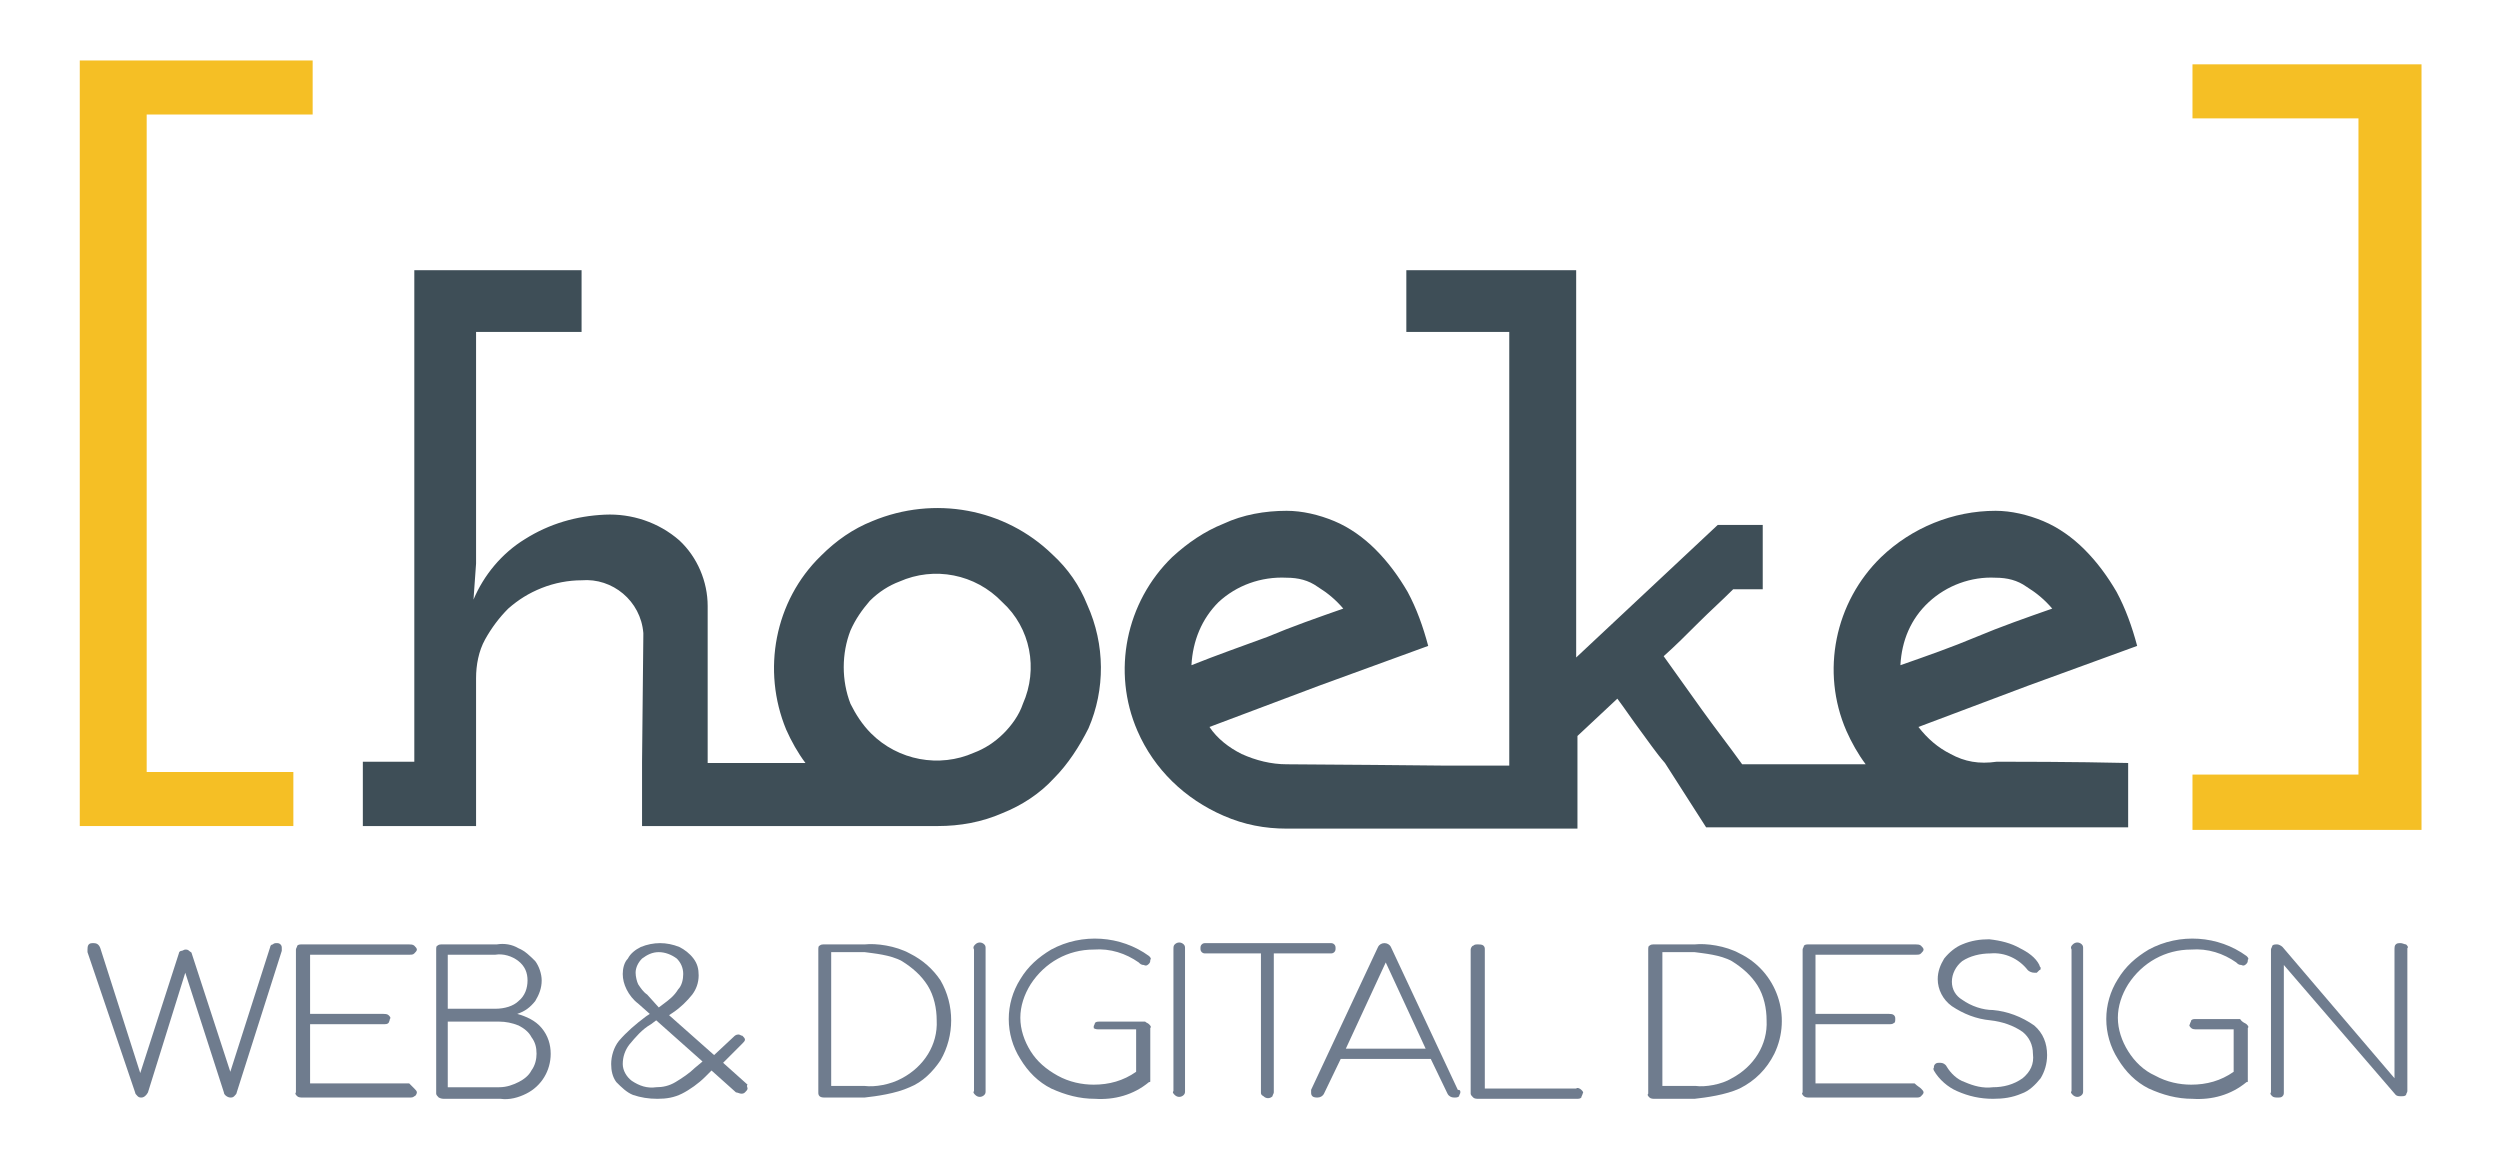
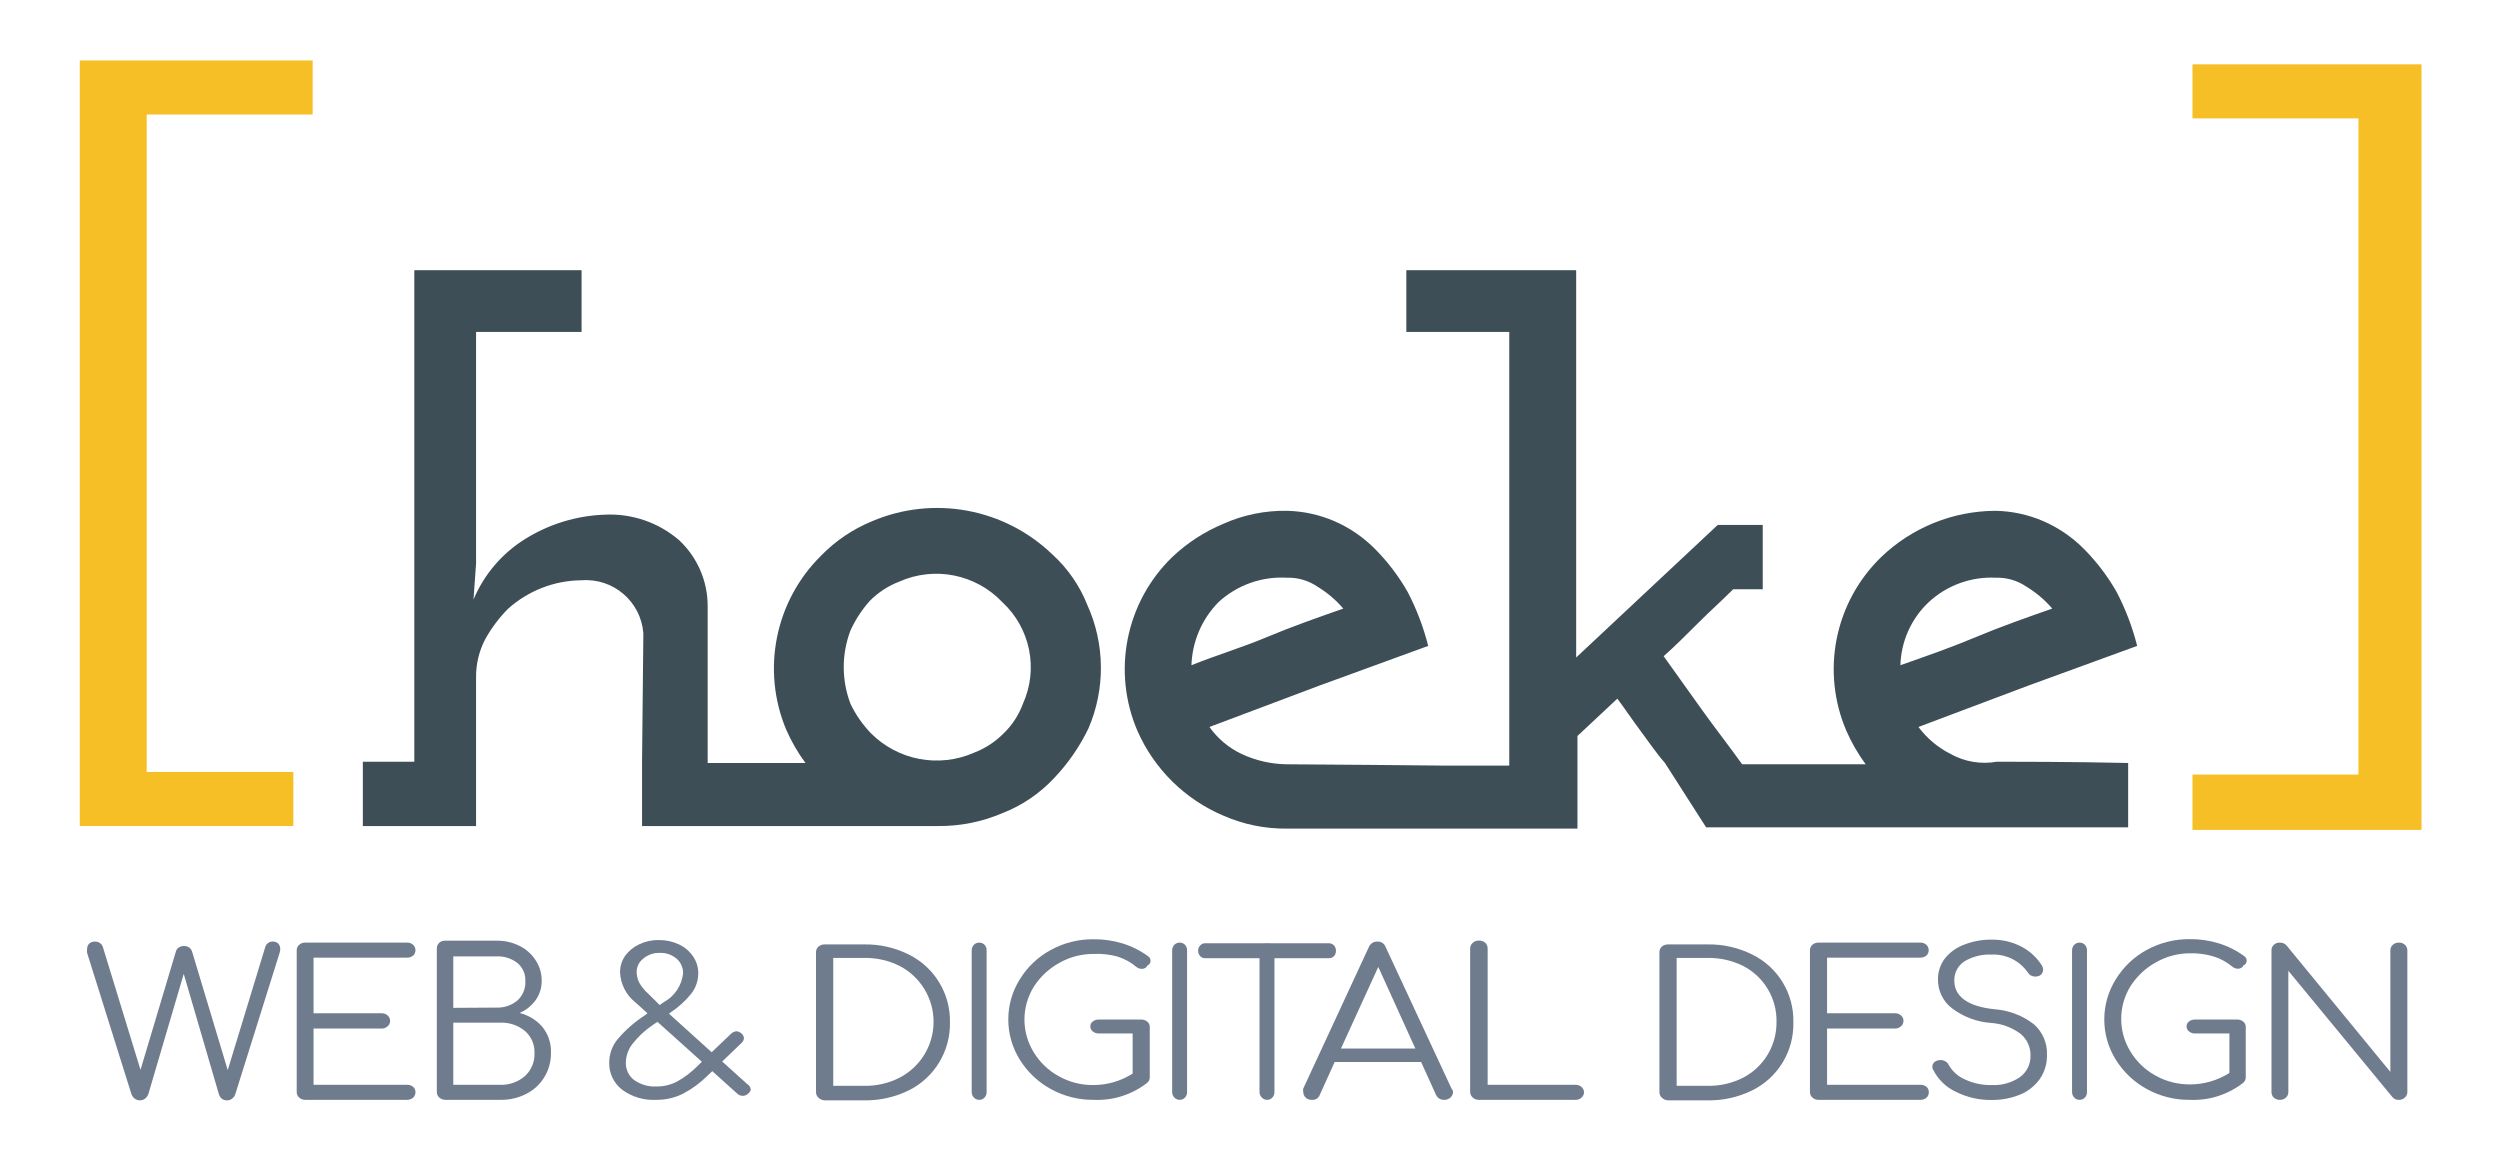
- <svg xmlns="http://www.w3.org/2000/svg" version="1.1" x="0px" y="0px" viewBox="0 0 194.3 90.5" style="enable-background:new 0 0 194.3 90.5;" xml:space="preserve">
-   <style type="text/css">
- 	.st0{fill:#F5BF25;}
- 	.st1{fill:#3E4E57;}
- 	.st2{fill:#6F7C8E;}
- </style>
-   <g id="Layer_1">
+ <svg xmlns="http://www.w3.org/2000/svg" id="Layer_1" data-name="Layer 1" width="194.3" height="90.5" viewBox="0 0 194.3 90.5">
+   <g id="Layer_1-2" data-name="Layer 1">
    <g>
      <g>
-         <polygon class="st0" points="188.2,64.5 170.4,64.5 170.4,60.2 183.3,60.2 183.3,9.2 170.4,9.2 170.4,5 188.2,5    " />
-         <polygon class="st0" points="6.2,64.2 22.8,64.2 22.8,60 11.4,60 11.4,8.9 24.3,8.9 24.3,4.7 6.2,4.7    " />
+         <polygon points="188.2 64.5 170.4 64.5 170.4 60.2 183.3 60.2 183.3 9.2 170.4 9.2 170.4 5 188.2 5 188.2 64.5" style="fill: #f5bf25" />
+         <polygon points="6.2 64.2 22.8 64.2 22.8 60 11.4 60 11.4 8.9 24.3 8.9 24.3 4.7 6.2 4.7 6.2 64.2" style="fill: #f5bf25" />
      </g>
      <g>
-         <path class="st1" d="M84.5,47c-0.6-1.5-1.5-2.8-2.7-3.9c-3.7-3.6-9.2-4.6-14-2.6c-1.5,0.6-2.8,1.5-4,2.7     c-3.6,3.5-4.6,8.9-2.7,13.5c0.4,0.9,0.9,1.8,1.5,2.6H55V47.1c0-1.9-0.8-3.8-2.2-5.1c-1.6-1.4-3.7-2.1-5.8-2     c-2.2,0.1-4.3,0.7-6.2,1.9c-1.8,1.1-3.2,2.8-4,4.7l0.2-2.8v-18h8.2V21h-13v38.2h-4v5H37V52.7c0-1,0.2-2.1,0.7-3s1.1-1.7,1.8-2.4     c0.8-0.7,1.6-1.2,2.6-1.6c1-0.4,2.1-0.6,3.1-0.6c2.4-0.2,4.6,1.6,4.8,4.1c0,0,0,0,0,0.1v0.1l-0.1,9.8v5h23c1.7,0,3.4-0.3,5-1     c1.5-0.6,2.9-1.5,4-2.7c1.1-1.1,2-2.5,2.7-3.9C85.9,53.6,85.9,50.1,84.5,47L84.5,47z M79.5,54.7c-0.3,0.9-0.9,1.7-1.5,2.3     c-0.7,0.7-1.5,1.2-2.3,1.5c-2.7,1.2-5.9,0.6-8-1.5c-0.7-0.7-1.2-1.5-1.6-2.3c-0.7-1.8-0.7-3.9,0-5.7c0.4-0.9,0.9-1.6,1.5-2.3     c0.7-0.7,1.5-1.2,2.3-1.5c2.7-1.2,5.9-0.6,8,1.6C80.1,48.8,80.7,52,79.5,54.7L79.5,54.7z" />
-         <path class="st1" d="M151.6,58.6c-1-0.5-1.8-1.2-2.5-2.1l8.5-3.2l8.5-3.1c-0.4-1.5-0.9-2.9-1.6-4.2c-0.7-1.2-1.5-2.3-2.5-3.3     c-0.9-0.9-2-1.7-3.2-2.2s-2.5-0.8-3.7-0.8c-3.3,0-6.5,1.3-8.9,3.6c-3.6,3.5-4.7,8.9-2.7,13.5c0.4,0.9,0.9,1.8,1.5,2.6h-9.6     c-1-1.4-2.1-2.8-3.1-4.2s-2-2.8-3-4.2c0.9-0.8,1.8-1.7,2.7-2.6s1.8-1.7,2.7-2.6h2.3v-5h-3.5l-11,10.3V21h-13.2v4.8h8v33.7H112     c0,0-10-0.1-12-0.1c-1.2,0-2.4-0.3-3.5-0.8c-1-0.5-1.9-1.2-2.5-2.1l8.5-3.2l8.5-3.1c-0.4-1.5-0.9-2.9-1.6-4.2     c-0.7-1.2-1.5-2.3-2.5-3.3c-0.9-0.9-2-1.7-3.2-2.2s-2.5-0.8-3.7-0.8c-1.7,0-3.4,0.3-4.9,1c-1.5,0.6-2.8,1.5-4,2.6     c-3.6,3.5-4.7,8.9-2.7,13.5c1.3,3,3.7,5.3,6.7,6.6c1.6,0.7,3.2,1,4.9,1h22.6v-7.2l3.1-2.9c0.6,0.8,1.2,1.7,1.8,2.5     c0.6,0.8,1.2,1.7,1.9,2.5l3.2,5h32.8v-5c-4.2-0.1-9.1-0.1-10.2-0.1C153.8,59.4,152.7,59.2,151.6,58.6z M94.7,46.8     c1.4-1.3,3.3-2,5.3-1.9c0.9,0,1.7,0.2,2.4,0.7c0.8,0.5,1.4,1,2,1.7c-2,0.7-4,1.4-5.9,2.2c-1.9,0.7-3.9,1.4-5.9,2.2     C92.7,49.8,93.4,48.1,94.7,46.8z M149.9,46.8c1.4-1.3,3.3-2,5.2-1.9c0.9,0,1.7,0.2,2.4,0.7c0.8,0.5,1.4,1,2,1.7     c-2,0.7-4,1.4-5.9,2.2s-3.9,1.5-5.9,2.2C147.8,49.8,148.5,48.1,149.9,46.8z" />
+         <path d="M84.5,47a10.54,10.54,0,0,0-2.7-3.9,12.91,12.91,0,0,0-14-2.6,11.79,11.79,0,0,0-4,2.7,12.32,12.32,0,0,0-2.7,13.5,13.5,13.5,0,0,0,1.5,2.6H55V47.1A7,7,0,0,0,52.8,42,8.23,8.23,0,0,0,47,40a12.51,12.51,0,0,0-6.2,1.9,10.16,10.16,0,0,0-4,4.7l.2-2.8v-18h8.2V21h-13V59.2h-4v5H37V52.7a6.3,6.3,0,0,1,.7-3,10.77,10.77,0,0,1,1.8-2.4,8.69,8.69,0,0,1,2.6-1.6,8.53,8.53,0,0,1,3.1-.6A4.47,4.47,0,0,1,50,49.2v.2l-.1,9.8v5h23a12.41,12.41,0,0,0,5-1,10.9,10.9,0,0,0,4-2.7,15.1,15.1,0,0,0,2.7-3.9,11.89,11.89,0,0,0-.1-9.6Zm-5,7.7A6.13,6.13,0,0,1,78,57a6.51,6.51,0,0,1-2.3,1.5,7.21,7.21,0,0,1-8-1.5,8.68,8.68,0,0,1-1.6-2.3,8,8,0,0,1,0-5.7,9.13,9.13,0,0,1,1.5-2.3,6.51,6.51,0,0,1,2.3-1.5,7.07,7.07,0,0,1,8,1.6,6.89,6.89,0,0,1,1.6,7.9Z" style="fill: #3e4e57" />
+         <path d="M151.6,58.6a7.21,7.21,0,0,1-2.5-2.1l8.5-3.2,8.5-3.1a19.22,19.22,0,0,0-1.6-4.2,15.94,15.94,0,0,0-2.5-3.3,10.16,10.16,0,0,0-3.2-2.2,9.86,9.86,0,0,0-3.7-.8,12.9,12.9,0,0,0-8.9,3.6,12.14,12.14,0,0,0-2.7,13.5,13.5,13.5,0,0,0,1.5,2.6h-9.6c-1-1.4-2.1-2.8-3.1-4.2l-3-4.2c.9-.8,1.8-1.7,2.7-2.6s1.8-1.7,2.7-2.6H137v-5h-3.5l-11,10.3V21H109.3v4.8h8V59.5H112s-10-.1-12-.1a8.53,8.53,0,0,1-3.5-.8A6.41,6.41,0,0,1,94,56.5l8.5-3.2,8.5-3.1a19.22,19.22,0,0,0-1.6-4.2,15.94,15.94,0,0,0-2.5-3.3,10.16,10.16,0,0,0-3.2-2.2,9.86,9.86,0,0,0-3.7-.8,11.62,11.62,0,0,0-4.9,1,13.13,13.13,0,0,0-4,2.6,12.14,12.14,0,0,0-2.7,13.5,12.71,12.71,0,0,0,6.7,6.6,11.94,11.94,0,0,0,4.9,1h22.6V57.2l3.1-2.9c.6.8,1.2,1.7,1.8,2.5s1.2,1.7,1.9,2.5l3.2,5h32.8v-5c-4.2-.1-9.1-.1-10.2-.1A5.45,5.45,0,0,1,151.6,58.6ZM94.7,46.8a7.23,7.23,0,0,1,5.3-1.9,4,4,0,0,1,2.4.7,8.2,8.2,0,0,1,2,1.7c-2,.7-4,1.4-5.9,2.2s-3.9,1.4-5.9,2.2A7.32,7.32,0,0,1,94.7,46.8Zm55.2,0a7.15,7.15,0,0,1,5.2-1.9,4,4,0,0,1,2.4.7,8.2,8.2,0,0,1,2,1.7c-2,.7-4,1.4-5.9,2.2s-3.9,1.5-5.9,2.2A7,7,0,0,1,149.9,46.8Z" style="fill: #3e4e57" />
      </g>
    </g>
  </g>
-   <g id="Layer_2">
+   <g>
    <g>
-       <path class="st2" d="M21.8,73.4c0.1,0.1,0.1,0.2,0.1,0.3c0,0.1,0,0.1,0,0.2l-3.5,11c0,0.1-0.1,0.2-0.2,0.3    c-0.1,0.1-0.2,0.1-0.3,0.1c-0.2,0-0.5-0.2-0.5-0.4l-3-9.3l-2.9,9.3c-0.1,0.2-0.3,0.4-0.5,0.4c-0.1,0-0.2,0-0.3-0.1    c-0.1-0.1-0.2-0.2-0.2-0.3L6.8,74c0-0.1,0-0.1,0-0.2c0-0.1,0-0.3,0.1-0.4c0.1-0.1,0.2-0.1,0.4-0.1c0.2,0,0.4,0.1,0.5,0.4l3.1,9.7    l3-9.3c0-0.1,0.1-0.2,0.2-0.2c0.1,0,0.2-0.1,0.3-0.1c0.1,0,0.2,0,0.3,0.1c0.1,0.1,0.2,0.1,0.2,0.2l3,9.2l3.1-9.7    c0-0.1,0.1-0.2,0.2-0.2c0.1-0.1,0.2-0.1,0.3-0.1C21.6,73.3,21.7,73.3,21.8,73.4z" />
-       <path class="st2" d="M32.2,84.6c0.1,0.1,0.2,0.2,0.2,0.3c0,0.1-0.1,0.3-0.2,0.3c-0.1,0.1-0.2,0.1-0.4,0.1h-8.3    c-0.1,0-0.3,0-0.4-0.1c-0.1-0.1-0.2-0.2-0.1-0.3V73.8c0-0.1,0.1-0.2,0.1-0.3c0.1-0.1,0.2-0.1,0.4-0.1h8.3c0.1,0,0.3,0,0.4,0.1    c0.1,0.1,0.2,0.2,0.2,0.3c0,0.1-0.1,0.2-0.2,0.3c-0.1,0.1-0.2,0.1-0.4,0.1h-7.7v4.6h5.7c0.1,0,0.3,0,0.4,0.1    c0.1,0.1,0.2,0.2,0.1,0.3c0,0.1-0.1,0.3-0.1,0.3c-0.1,0.1-0.2,0.1-0.4,0.1h-5.7v4.6h7.7C32,84.4,32.1,84.5,32.2,84.6z" />
-       <path class="st2" d="M40.3,73.7c0.5,0.2,0.9,0.6,1.3,1c0.3,0.4,0.5,1,0.5,1.5c0,0.6-0.2,1.1-0.5,1.6c-0.4,0.5-0.8,0.8-1.4,1    c0.7,0.2,1.4,0.5,1.9,1.1c0.5,0.6,0.7,1.3,0.7,2c0,1.3-0.7,2.5-1.9,3.1c-0.6,0.3-1.3,0.5-2,0.4h-4.3c-0.2,0-0.3,0-0.5-0.1    c-0.1-0.1-0.2-0.2-0.2-0.3V73.8c0-0.1,0-0.3,0.1-0.3c0.1-0.1,0.2-0.1,0.4-0.1h4.2C39.2,73.3,39.8,73.4,40.3,73.7z M40.3,77.8    c0.5-0.4,0.7-1,0.7-1.6c0-0.6-0.2-1.1-0.7-1.5c-0.5-0.4-1.2-0.6-1.8-0.5h-3.7v4.2h3.7C39.2,78.4,39.9,78.2,40.3,77.8L40.3,77.8z     M40.3,84.1c0.4-0.2,0.8-0.5,1-0.9c0.3-0.4,0.4-0.9,0.4-1.3c0-0.5-0.1-0.9-0.4-1.3c-0.2-0.4-0.6-0.7-1-0.9c-0.5-0.2-1-0.3-1.5-0.3    h-4v5.1h4C39.4,84.5,39.9,84.3,40.3,84.1L40.3,84.1z" />
-       <path class="st2" d="M58.1,84.6c0,0.1-0.1,0.2-0.2,0.3C57.8,85,57.7,85,57.6,85c-0.1,0-0.3-0.1-0.4-0.1l-1.9-1.7l-0.5,0.5    c-0.5,0.5-1.2,1-1.8,1.3c-0.6,0.3-1.2,0.4-1.9,0.4c-0.7,0-1.3-0.1-1.9-0.3c-0.5-0.2-0.9-0.6-1.3-1c-0.3-0.4-0.4-0.9-0.4-1.4    c0-0.6,0.2-1.3,0.6-1.8c0.6-0.7,1.3-1.3,2.1-1.9l0.3-0.2l-0.9-0.8c-0.4-0.3-0.7-0.7-0.9-1.1c-0.2-0.4-0.3-0.8-0.3-1.2    c0-0.4,0.1-0.9,0.4-1.2c0.2-0.4,0.6-0.7,1-0.9c0.5-0.2,1-0.3,1.5-0.3c0.5,0,1,0.1,1.5,0.3c0.4,0.2,0.8,0.5,1.1,0.9    c0.3,0.4,0.4,0.8,0.4,1.3c0,0.6-0.2,1.1-0.5,1.5c-0.4,0.5-0.9,1-1.5,1.4l-0.3,0.2l3.5,3.1l1.5-1.4c0.1-0.1,0.2-0.2,0.4-0.2    c0.1,0,0.2,0.1,0.3,0.1c0.1,0.1,0.2,0.2,0.2,0.3c0,0.1-0.1,0.2-0.2,0.3l-1.5,1.5l1.9,1.7C58,84.4,58.1,84.5,58.1,84.6z M54.6,82.5    l-3.6-3.2l-0.4,0.3c-0.7,0.4-1.2,1-1.7,1.6c-0.3,0.4-0.5,0.9-0.5,1.5c0,0.5,0.3,1,0.7,1.3c0.6,0.4,1.2,0.6,1.9,0.5    c0.5,0,1-0.1,1.5-0.4c0.5-0.3,1.1-0.7,1.5-1.1L54.6,82.5z M51.2,78.3l0.4-0.3c0.4-0.3,0.8-0.6,1.1-1.1c0.3-0.3,0.4-0.8,0.4-1.2    c0-0.5-0.2-0.9-0.5-1.2c-0.4-0.3-0.9-0.5-1.4-0.5c-0.5,0-0.9,0.2-1.3,0.5c-0.3,0.3-0.5,0.7-0.5,1.1c0,0.3,0.1,0.7,0.2,0.9    c0.2,0.3,0.4,0.6,0.7,0.8L51.2,78.3z" />
-       <path class="st2" d="M70.7,74.1c1,0.5,1.8,1.2,2.4,2.1c1.1,1.9,1.1,4.3,0,6.2c-0.6,0.9-1.4,1.7-2.4,2.1c-1.1,0.5-2.6,0.7-3.5,0.8    c-0.8,0-3.1,0-3.1,0c-0.1,0-0.3,0-0.4-0.1c-0.1-0.1-0.1-0.2-0.1-0.3V73.8c0-0.1,0-0.3,0.1-0.3c0.1-0.1,0.2-0.1,0.4-0.1    c0,0,2.3,0,3.1,0C68.1,73.3,69.6,73.5,70.7,74.1z M70.1,83.8c1.7-0.9,2.8-2.6,2.7-4.5c0-0.9-0.2-1.9-0.7-2.7    c-0.5-0.8-1.2-1.4-2-1.9c-0.9-0.5-2.2-0.6-2.9-0.7c-0.6,0-2.6,0-2.6,0v10.4c0,0,1.9,0,2.6,0C68,84.5,69.2,84.3,70.1,83.8z" />
-       <path class="st2" d="M75.8,73.4c0.2-0.2,0.5-0.2,0.7,0c0.1,0.1,0.1,0.2,0.1,0.3v11.1c0,0.1,0,0.2-0.1,0.3c-0.2,0.2-0.5,0.2-0.7,0    c-0.1-0.1-0.2-0.2-0.1-0.3V73.8C75.6,73.6,75.7,73.5,75.8,73.4z" />
-       <path class="st2" d="M89.3,79.6c0.1,0.1,0.2,0.2,0.1,0.3v3.9c0,0.1,0,0.1,0,0.2c0,0.1,0,0.1-0.1,0.1c-1.2,1-2.7,1.4-4.2,1.3    c-1.2,0-2.3-0.3-3.4-0.8c-1-0.5-1.8-1.3-2.4-2.3c-1.2-1.9-1.2-4.3,0-6.2c0.6-1,1.4-1.7,2.4-2.3c2.4-1.3,5.4-1.1,7.6,0.5    c0.1,0.1,0.2,0.2,0.1,0.3c0,0.1,0,0.2-0.1,0.3c-0.1,0.1-0.2,0.2-0.4,0.1c-0.2,0-0.3-0.1-0.4-0.2c-1-0.7-2.2-1.1-3.5-1    c-2,0-3.8,1-4.9,2.7c-0.5,0.8-0.8,1.7-0.8,2.6c0,0.9,0.3,1.8,0.8,2.6c0.5,0.8,1.2,1.4,2.1,1.9c0.9,0.5,1.9,0.7,2.8,0.7    c1.2,0,2.3-0.3,3.3-1v-3.3h-2.9c-0.1,0-0.3,0-0.4-0.1C85.1,80.1,85,80,85,79.8c0-0.1,0.1-0.2,0.1-0.3c0.1-0.1,0.2-0.1,0.4-0.1H89    C89.1,79.5,89.2,79.5,89.3,79.6z" />
-       <path class="st2" d="M91.3,73.4c0.2-0.2,0.5-0.2,0.7,0c0.1,0.1,0.1,0.2,0.1,0.3v11.1c0,0.1,0,0.2-0.1,0.3c-0.2,0.2-0.5,0.2-0.7,0    c-0.1-0.1-0.2-0.2-0.1-0.3V73.8C91.2,73.6,91.2,73.5,91.3,73.4z" />
-       <path class="st2" d="M103.7,73.4c0.1,0.1,0.1,0.2,0.1,0.3c0,0.1,0,0.2-0.1,0.3c-0.1,0.1-0.2,0.1-0.3,0.1H99v10.8    c0,0.1-0.1,0.2-0.1,0.3c-0.2,0.2-0.5,0.2-0.7,0C98,85.1,98,85,98,84.9V74.1h-4.3c-0.1,0-0.2,0-0.3-0.1c-0.1-0.1-0.1-0.2-0.1-0.3    c0-0.1,0-0.2,0.1-0.3c0.1-0.1,0.2-0.1,0.3-0.1h9.7C103.5,73.3,103.6,73.3,103.7,73.4z" />
-       <path class="st2" d="M113.5,84.9c0,0.1-0.1,0.2-0.1,0.3c-0.1,0.1-0.2,0.1-0.4,0.1c-0.2,0-0.4-0.1-0.5-0.3l-1.3-2.7h-7l-1.3,2.7    c-0.1,0.2-0.3,0.3-0.5,0.3c-0.1,0-0.3,0-0.4-0.1c-0.1-0.1-0.1-0.2-0.1-0.3c0-0.1,0-0.1,0-0.2l5.2-11.1c0.1-0.2,0.3-0.3,0.5-0.3    c0.2,0,0.4,0.1,0.5,0.3l5.2,11.1C113.5,84.7,113.5,84.8,113.5,84.9z M110.8,81.5l-3.1-6.7l-3.1,6.7H110.8z" />
-       <path class="st2" d="M122.9,84.7c0.1,0.1,0.2,0.2,0.1,0.3c0,0.1-0.1,0.2-0.1,0.3c-0.1,0.1-0.2,0.1-0.4,0.1h-7.6    c-0.1,0-0.3,0-0.4-0.1c-0.1-0.1-0.2-0.2-0.2-0.3V73.8c0-0.1,0.1-0.3,0.2-0.3c0.1-0.1,0.2-0.1,0.4-0.1c0.1,0,0.3,0,0.4,0.1    c0.1,0.1,0.1,0.2,0.1,0.3v10.8h7.1C122.6,84.5,122.8,84.6,122.9,84.7z" />
-       <path class="st2" d="M135.2,74.1c2.9,1.4,4.1,4.9,2.7,7.8c-0.6,1.2-1.5,2.1-2.7,2.7c-1.1,0.5-2.6,0.7-3.5,0.8c-0.8,0-3.1,0-3.1,0    c-0.1,0-0.3,0-0.4-0.1c-0.1-0.1-0.2-0.2-0.1-0.3V73.8c0-0.1,0-0.3,0.1-0.3c0.1-0.1,0.2-0.1,0.4-0.1c0,0,2.3,0,3.1,0    C132.6,73.3,134.1,73.5,135.2,74.1z M134.6,83.8c1.7-0.9,2.8-2.6,2.7-4.5c0-0.9-0.2-1.9-0.7-2.7c-0.5-0.8-1.2-1.4-2-1.9    c-0.9-0.5-2.2-0.6-2.9-0.7c-0.6,0-2.5,0-2.5,0v10.4c0,0,1.9,0,2.6,0C132.5,84.5,133.8,84.3,134.6,83.8L134.6,83.8z" />
-       <path class="st2" d="M149.3,84.6c0.1,0.1,0.2,0.2,0.2,0.3c0,0.1-0.1,0.2-0.2,0.3c-0.1,0.1-0.2,0.1-0.4,0.1h-8.3    c-0.1,0-0.3,0-0.4-0.1c-0.1-0.1-0.2-0.2-0.1-0.3V73.8c0-0.1,0.1-0.2,0.1-0.3c0.1-0.1,0.2-0.1,0.4-0.1h8.3c0.1,0,0.3,0,0.4,0.1    c0.1,0.1,0.2,0.2,0.2,0.3c0,0.1-0.1,0.2-0.2,0.3c-0.1,0.1-0.2,0.1-0.4,0.1h-7.8v4.6h5.7c0.1,0,0.3,0,0.4,0.1    c0.1,0.1,0.1,0.2,0.1,0.3c0,0.1,0,0.3-0.1,0.3c-0.1,0.1-0.2,0.1-0.4,0.1h-5.7v4.6h7.7C149,84.4,149.2,84.5,149.3,84.6z" />
-       <path class="st2" d="M157,73.7c0.6,0.3,1.2,0.7,1.5,1.3c0,0.1,0.1,0.2,0.1,0.2c0,0.1,0,0.2-0.1,0.2c-0.1,0.1-0.1,0.1-0.2,0.2    c-0.1,0-0.1,0-0.2,0c-0.2,0-0.4-0.1-0.5-0.2c-0.7-0.9-1.8-1.4-2.9-1.3c-0.8,0-1.6,0.2-2.2,0.6c-0.5,0.4-0.8,1-0.8,1.6    c0,0.6,0.3,1.1,0.8,1.4c0.7,0.5,1.6,0.8,2.4,0.8c1.1,0.1,2.2,0.5,3.2,1.2c0.7,0.6,1,1.4,1,2.3c0,0.7-0.2,1.3-0.5,1.8    c-0.4,0.5-0.9,1-1.5,1.2c-0.7,0.3-1.4,0.4-2.2,0.4c-1,0-1.9-0.2-2.8-0.6c-0.7-0.3-1.4-0.9-1.8-1.6c0-0.1-0.1-0.1,0-0.2    c0-0.1,0-0.2,0.1-0.3c0.1-0.1,0.2-0.1,0.4-0.1c0.2,0,0.4,0.1,0.5,0.3c0.3,0.5,0.8,1,1.4,1.2c0.7,0.3,1.4,0.5,2.2,0.4    c0.8,0,1.6-0.2,2.3-0.7c0.6-0.5,0.9-1.1,0.8-1.9c0-0.7-0.3-1.3-0.8-1.7c-0.7-0.5-1.6-0.8-2.5-0.9c-1.1-0.1-2.1-0.5-3-1.1    c-0.7-0.5-1.1-1.3-1.1-2.1c0-0.6,0.2-1.1,0.5-1.6c0.4-0.5,0.9-0.9,1.4-1.1c0.7-0.3,1.4-0.4,2.1-0.4    C155.5,73.1,156.3,73.3,157,73.7z" />
-       <path class="st2" d="M161.1,73.4c0.2-0.2,0.5-0.2,0.7,0c0.1,0.1,0.1,0.2,0.1,0.3v11.1c0,0.1,0,0.2-0.1,0.3c-0.2,0.2-0.5,0.2-0.7,0    c-0.1-0.1-0.2-0.2-0.1-0.3V73.8C160.9,73.6,161,73.5,161.1,73.4z" />
-       <path class="st2" d="M174.6,79.6c0.1,0.1,0.2,0.2,0.1,0.3v3.9c0,0.1,0,0.1,0,0.2c0,0.1,0,0.1-0.1,0.1c-1.2,1-2.7,1.4-4.2,1.3    c-1.2,0-2.3-0.3-3.4-0.8c-1-0.5-1.8-1.3-2.4-2.3c-1.2-1.9-1.2-4.3,0-6.2c0.6-1,1.4-1.7,2.4-2.3c2.4-1.3,5.4-1.1,7.6,0.5    c0.1,0.1,0.2,0.2,0.1,0.3c0,0.1,0,0.2-0.1,0.3c-0.1,0.1-0.2,0.2-0.4,0.1c-0.2,0-0.3-0.1-0.4-0.2c-1-0.7-2.2-1.1-3.5-1    c-2,0-3.8,1-4.9,2.7c-0.5,0.8-0.8,1.7-0.8,2.6c0,0.9,0.3,1.8,0.8,2.6c0.5,0.8,1.2,1.5,2.1,1.9c0.9,0.5,1.9,0.7,2.8,0.7    c1.2,0,2.3-0.3,3.3-1v-3.3h-2.9c-0.1,0-0.3,0-0.4-0.1c-0.1-0.1-0.2-0.2-0.1-0.3c0-0.1,0.1-0.2,0.1-0.3c0.1-0.1,0.2-0.1,0.4-0.1    h3.4C174.3,79.5,174.5,79.5,174.6,79.6z" />
-       <path class="st2" d="M186.2,73.4c0.1-0.1,0.2-0.1,0.4-0.1c0.1,0,0.3,0.1,0.4,0.1c0.1,0.1,0.2,0.2,0.1,0.3v11.1    c0,0.1-0.1,0.2-0.1,0.3c-0.1,0.1-0.2,0.1-0.4,0.1c-0.1,0-0.3,0-0.4-0.1L177.5,75v9.9c0,0.1,0,0.2-0.1,0.3    c-0.1,0.1-0.2,0.1-0.4,0.1c-0.1,0-0.3,0-0.4-0.1c-0.1-0.1-0.2-0.2-0.1-0.3V73.8c0-0.1,0.1-0.2,0.1-0.3c0.1-0.1,0.2-0.1,0.4-0.1    c0.1,0,0.3,0.1,0.4,0.2l8.7,10.2v-9.9C186.1,73.6,186.1,73.5,186.2,73.4z" />
+       <path d="M21.63,73.34a.6.6,0,0,1,.15.42.93.93,0,0,1-.05.3L18.3,85a.73.73,0,0,1-.26.39.63.63,0,0,1-.41.13.66.66,0,0,1-.41-.14A.81.81,0,0,1,17,85l-2.72-9.31L11.54,85a.79.79,0,0,1-.26.38.67.67,0,0,1-.82,0,.81.81,0,0,1-.25-.36L6.77,74.06a.88.88,0,0,1,0-.29.59.59,0,0,1,.16-.43.61.61,0,0,1,.44-.16.62.62,0,0,1,.64.47l2.91,9.5,2.76-9.23a.5.5,0,0,1,.23-.29.75.75,0,0,1,.78,0,.61.61,0,0,1,.23.3l2.78,9.24,2.92-9.58a.59.59,0,0,1,.64-.41A.54.54,0,0,1,21.63,73.34Z" style="fill: #6f7c8e" />
+       <path d="M23.25,85.3a.56.56,0,0,1-.19-.43v-11a.55.55,0,0,1,.19-.44.67.67,0,0,1,.47-.17h7.91a.67.67,0,0,1,.48.17.58.58,0,0,1,0,.84.77.77,0,0,1-.48.16H24.37v4.32h5.29a.68.68,0,0,1,.47.17.59.59,0,0,1,.19.42.57.57,0,0,1-.2.43.69.69,0,0,1-.46.17H24.37v4.37h7.26a.71.71,0,0,1,.48.16.54.54,0,0,1,.18.42.58.58,0,0,1-.18.42.72.72,0,0,1-.48.17H23.72A.67.67,0,0,1,23.25,85.3Z" style="fill: #6f7c8e" />
+       <path d="M34.15,85.31a.56.56,0,0,1-.2-.45V73.72a.59.59,0,0,1,.18-.44.63.63,0,0,1,.46-.17h4a3.85,3.85,0,0,1,1.78.4,3.18,3.18,0,0,1,1.26,1.12,2.86,2.86,0,0,1,.47,1.6,2.55,2.55,0,0,1-.47,1.5,3,3,0,0,1-1.25,1,3.38,3.38,0,0,1,1.78,1.09,3,3,0,0,1,.66,2,3.52,3.52,0,0,1-.51,1.89,3.45,3.45,0,0,1-1.4,1.3,4.23,4.23,0,0,1-2,.47H34.68A.75.75,0,0,1,34.15,85.31Zm4.42-7a2.41,2.41,0,0,0,1.63-.54,1.9,1.9,0,0,0,.63-1.5,1.73,1.73,0,0,0-.62-1.43,2.49,2.49,0,0,0-1.64-.51H35.23v4Zm.28,6a2.78,2.78,0,0,0,1.94-.67,2.3,2.3,0,0,0,.75-1.8,2.15,2.15,0,0,0-.75-1.72,2.86,2.86,0,0,0-1.94-.64H35.23v4.83Z" style="fill: #6f7c8e" />
    </g>
+     <path d="M58.35,84.66a.44.44,0,0,1-.19.32.61.61,0,0,1-.45.19.62.62,0,0,1-.43-.19l-1.92-1.73-.35.33A7.9,7.9,0,0,1,53.09,85a4.55,4.55,0,0,1-2.08.48,4.09,4.09,0,0,1-2.66-.79,2.57,2.57,0,0,1-1-2.11A2.84,2.84,0,0,1,48,80.77a9.57,9.57,0,0,1,2.12-1.86l.2-.16-.93-.84a3.14,3.14,0,0,1-1.2-2.36,2.22,2.22,0,0,1,.4-1.27,2.83,2.83,0,0,1,1.09-.89,3.44,3.44,0,0,1,1.53-.33,3.61,3.61,0,0,1,1.56.34,2.68,2.68,0,0,1,1.1.94,2.28,2.28,0,0,1,.4,1.32,2.61,2.61,0,0,1-.53,1.55,7.12,7.12,0,0,1-1.58,1.45l-.17.12,3.32,3,1.47-1.4a.69.69,0,0,1,.45-.23.61.61,0,0,1,.37.15.5.5,0,0,1,.22.39.59.59,0,0,1-.21.39l-1.48,1.42,1.93,1.74A.62.62,0,0,1,58.35,84.66Zm-3.8-2.14-3.45-3.1-.35.23a7,7,0,0,0-1.61,1.5,2.46,2.46,0,0,0-.5,1.43,1.65,1.65,0,0,0,.63,1.35,2.77,2.77,0,0,0,1.78.51,3.37,3.37,0,0,0,1.57-.38,7.11,7.11,0,0,0,1.56-1.18Zm-3.28-4.41.33-.23a2.9,2.9,0,0,0,1.49-2.23,1.48,1.48,0,0,0-.49-1.13,1.92,1.92,0,0,0-1.36-.46A1.86,1.86,0,0,0,50,74.5a1.3,1.3,0,0,0-.52,1,1.91,1.91,0,0,0,.21.89,3.41,3.41,0,0,0,.67.82Z" style="fill: #6f7c8e" />
+     <path d="M63.61,85.31a.57.57,0,0,1-.19-.43V74a.57.57,0,0,1,.19-.43.72.72,0,0,1,.48-.17h3.08a7.49,7.49,0,0,1,3.45.78,5.75,5.75,0,0,1,3.21,5.27,5.78,5.78,0,0,1-3.21,5.3,7.61,7.61,0,0,1-3.45.77H64.09A.72.72,0,0,1,63.61,85.31Zm3.56-.92a5.79,5.79,0,0,0,2.76-.64,4.89,4.89,0,0,0,0-8.67,5.91,5.91,0,0,0-2.76-.63H64.76v9.94Z" style="fill: #6f7c8e" />
+     <path d="M129.16,85.31a.57.57,0,0,1-.19-.43V74a.57.57,0,0,1,.19-.43.72.72,0,0,1,.48-.17h3.08a7.46,7.46,0,0,1,3.45.78,5.71,5.71,0,0,1,3.21,5.27,5.74,5.74,0,0,1-3.21,5.3,7.58,7.58,0,0,1-3.45.77h-3.08A.72.72,0,0,1,129.16,85.31Zm3.56-.92a5.83,5.83,0,0,0,2.77-.64,4.81,4.81,0,0,0,2.58-4.34,4.78,4.78,0,0,0-2.58-4.33,6,6,0,0,0-2.77-.63h-2.41v9.94Z" style="fill: #6f7c8e" />
+     <path d="M75.69,85.3a.61.61,0,0,1-.17-.43v-11a.62.62,0,0,1,.17-.44.57.57,0,0,1,.41-.17.57.57,0,0,1,.42.17.61.61,0,0,1,.16.44v11a.6.6,0,0,1-.16.43.54.54,0,0,1-.42.18A.54.54,0,0,1,75.69,85.3Z" style="fill: #6f7c8e" />
+     <path d="M161.21,85.3a.61.61,0,0,1-.17-.43v-11a.62.62,0,0,1,.17-.44.57.57,0,0,1,.41-.17.57.57,0,0,1,.42.17.61.61,0,0,1,.16.44v11a.6.6,0,0,1-.16.43.54.54,0,0,1-.42.18A.54.54,0,0,1,161.21,85.3Z" style="fill: #6f7c8e" />
+     <path d="M91.27,85.3a.61.61,0,0,1-.17-.43v-11a.62.62,0,0,1,.17-.44.58.58,0,0,1,.41-.17.57.57,0,0,1,.42.17.61.61,0,0,1,.16.44v11a.6.6,0,0,1-.16.43.54.54,0,0,1-.42.18A.55.55,0,0,1,91.27,85.3Z" style="fill: #6f7c8e" />
+     <path d="M103.68,73.48a.52.52,0,0,0-.39-.17H98.7a.56.56,0,0,0-.23,0,.52.52,0,0,0-.21,0h-4.6a.5.5,0,0,0-.38.17.57.57,0,0,0-.16.41.57.57,0,0,0,.16.42.49.49,0,0,0,.38.16h4.23v10.4a.58.58,0,0,0,.18.43.53.53,0,0,0,.4.18.54.54,0,0,0,.42-.18.6.6,0,0,0,.16-.43V74.47h4.24a.51.51,0,0,0,.39-.16.6.6,0,0,0,.15-.42A.61.61,0,0,0,103.68,73.48Z" style="fill: #6f7c8e" />
+     <path d="M89.18,79.41a.53.53,0,0,1,.18.42V83.7a.57.57,0,0,1-.18.44A6.28,6.28,0,0,1,85,85.48a6.75,6.75,0,0,1-3.33-.84,6.52,6.52,0,0,1-2.41-2.28,5.9,5.9,0,0,1,0-6.25,6.37,6.37,0,0,1,2.41-2.28A6.76,6.76,0,0,1,85,73a7.41,7.41,0,0,1,2.23.32,6.64,6.64,0,0,1,2,1,.41.41,0,0,1-.07.73.33.33,0,0,1-.15.18.48.48,0,0,1-.26.07.68.68,0,0,1-.43-.15,4.22,4.22,0,0,0-1.45-.8A5.89,5.89,0,0,0,85,74.14a5.33,5.33,0,0,0-2.66.69,5.5,5.5,0,0,0-2,1.87,4.84,4.84,0,0,0,0,5.08,5.18,5.18,0,0,0,1.94,1.86,5.38,5.38,0,0,0,2.68.69,5.71,5.71,0,0,0,3.07-.89V80.32H85.41a.7.7,0,0,1-.48-.16.47.47,0,0,1-.19-.39.46.46,0,0,1,.19-.38.74.74,0,0,1,.48-.15H88.7A.72.72,0,0,1,89.18,79.41Z" style="fill: #6f7c8e" />
+     <path d="M174.36,79.41a.53.53,0,0,1,.18.42V83.7a.57.57,0,0,1-.18.44,6.28,6.28,0,0,1-4.18,1.34,6.75,6.75,0,0,1-3.33-.84,6.52,6.52,0,0,1-2.41-2.28,5.9,5.9,0,0,1,0-6.25,6.41,6.41,0,0,1,2.4-2.28,6.83,6.83,0,0,1,3.35-.84,7.41,7.41,0,0,1,2.23.32,6.64,6.64,0,0,1,2,1,.41.41,0,0,1-.07.73.31.31,0,0,1-.16.18.43.43,0,0,1-.25.07.68.68,0,0,1-.43-.15,4.22,4.22,0,0,0-1.45-.8,5.89,5.89,0,0,0-1.82-.25,5.33,5.33,0,0,0-2.66.69,5.5,5.5,0,0,0-2,1.87,4.84,4.84,0,0,0,0,5.08,5.18,5.18,0,0,0,1.94,1.86,5.38,5.38,0,0,0,2.68.69,5.71,5.71,0,0,0,3.07-.89V80.32h-2.66a.68.68,0,0,1-.48-.16.47.47,0,0,1-.19-.39.46.46,0,0,1,.19-.38.73.73,0,0,1,.48-.15h3.29A.72.72,0,0,1,174.36,79.41Z" style="fill: #6f7c8e" />
+     <path d="M112.93,84.87a.58.58,0,0,1-.2.43.68.68,0,0,1-.48.18.67.67,0,0,1-.64-.38l-1.16-2.56h-6.72l-1.16,2.56a.59.59,0,0,1-.62.38.65.65,0,0,1-.48-.18.6.6,0,0,1-.18-.43.54.54,0,0,1,0-.27l5.1-11a.68.68,0,0,1,.66-.42.63.63,0,0,1,.64.42l5.12,11A.46.46,0,0,1,112.93,84.87Zm-8.71-3.38H110l-2.88-6.34Z" style="fill: #6f7c8e" />
+     <path d="M114.46,85.3a.59.59,0,0,1-.2-.44V73.72a.59.59,0,0,1,.2-.44.68.68,0,0,1,.48-.18.73.73,0,0,1,.49.17.58.58,0,0,1,.19.45V84.31h6.81a.7.7,0,0,1,.48.16.56.56,0,0,1,.2.42.53.53,0,0,1-.2.42.66.66,0,0,1-.48.17h-7.49A.68.68,0,0,1,114.46,85.3Z" style="fill: #6f7c8e" />
+     <path d="M152,84.85a3.75,3.75,0,0,1-1.75-1.7.41.41,0,0,1-.07-.25.48.48,0,0,1,.17-.36.73.73,0,0,1,.48-.15.71.71,0,0,1,.37.1.61.61,0,0,1,.26.29,2.67,2.67,0,0,0,1.27,1.12,4.63,4.63,0,0,0,2.06.43,3.58,3.58,0,0,0,2.19-.61,2,2,0,0,0,.83-1.72,2.12,2.12,0,0,0-.77-1.65,4.31,4.31,0,0,0-2.32-.85,5.64,5.64,0,0,1-3-1.13,2.76,2.76,0,0,1-1.1-2.23,2.62,2.62,0,0,1,.53-1.64,3.39,3.39,0,0,1,1.5-1.08,5.62,5.62,0,0,1,2.16-.39,4.81,4.81,0,0,1,2.31.55A4.15,4.15,0,0,1,158.67,75a.66.66,0,0,1,.12.38.51.51,0,0,1-.3.46.73.73,0,0,1-.3.06.68.68,0,0,1-.34-.08.72.72,0,0,1-.25-.24,3.24,3.24,0,0,0-2.81-1.39,3.76,3.76,0,0,0-2.12.53,1.73,1.73,0,0,0-.78,1.51c0,1.21,1.05,2,3.14,2.21a5.62,5.62,0,0,1,3.06,1.18,3,3,0,0,1,1,2.37,3.16,3.16,0,0,1-.57,1.89,3.51,3.51,0,0,1-1.54,1.2,5.66,5.66,0,0,1-2.19.41A6,6,0,0,1,152,84.85Z" style="fill: #6f7c8e" />
+     <path d="M176.72,85.31a.59.59,0,0,1-.18-.44v-11a.57.57,0,0,1,.18-.44.65.65,0,0,1,.47-.17.66.66,0,0,1,.51.21l8.08,9.84V73.87a.55.55,0,0,1,.19-.44.67.67,0,0,1,.47-.17.63.63,0,0,1,.47.17.58.58,0,0,1,.19.44v11a.59.59,0,0,1-.19.43.64.64,0,0,1-.47.18.58.58,0,0,1-.49-.2l-8.1-9.83v9.42a.58.58,0,0,1-.18.43.66.66,0,0,1-.48.18A.7.7,0,0,1,176.72,85.31Z" style="fill: #6f7c8e" />
+     <path d="M140.86,85.3a.56.56,0,0,1-.19-.43v-11a.55.55,0,0,1,.19-.44.67.67,0,0,1,.47-.17h7.91a.67.67,0,0,1,.48.17.58.58,0,0,1,0,.84.77.77,0,0,1-.48.16H142v4.32h5.28a.68.68,0,0,1,.47.17.55.55,0,0,1,.19.42.57.57,0,0,1-.2.43.69.69,0,0,1-.46.17H142v4.37h7.25a.71.71,0,0,1,.48.16.54.54,0,0,1,.18.42.58.58,0,0,1-.18.42.72.72,0,0,1-.48.17h-7.91A.67.67,0,0,1,140.86,85.3Z" style="fill: #6f7c8e" />
  </g>
</svg>
